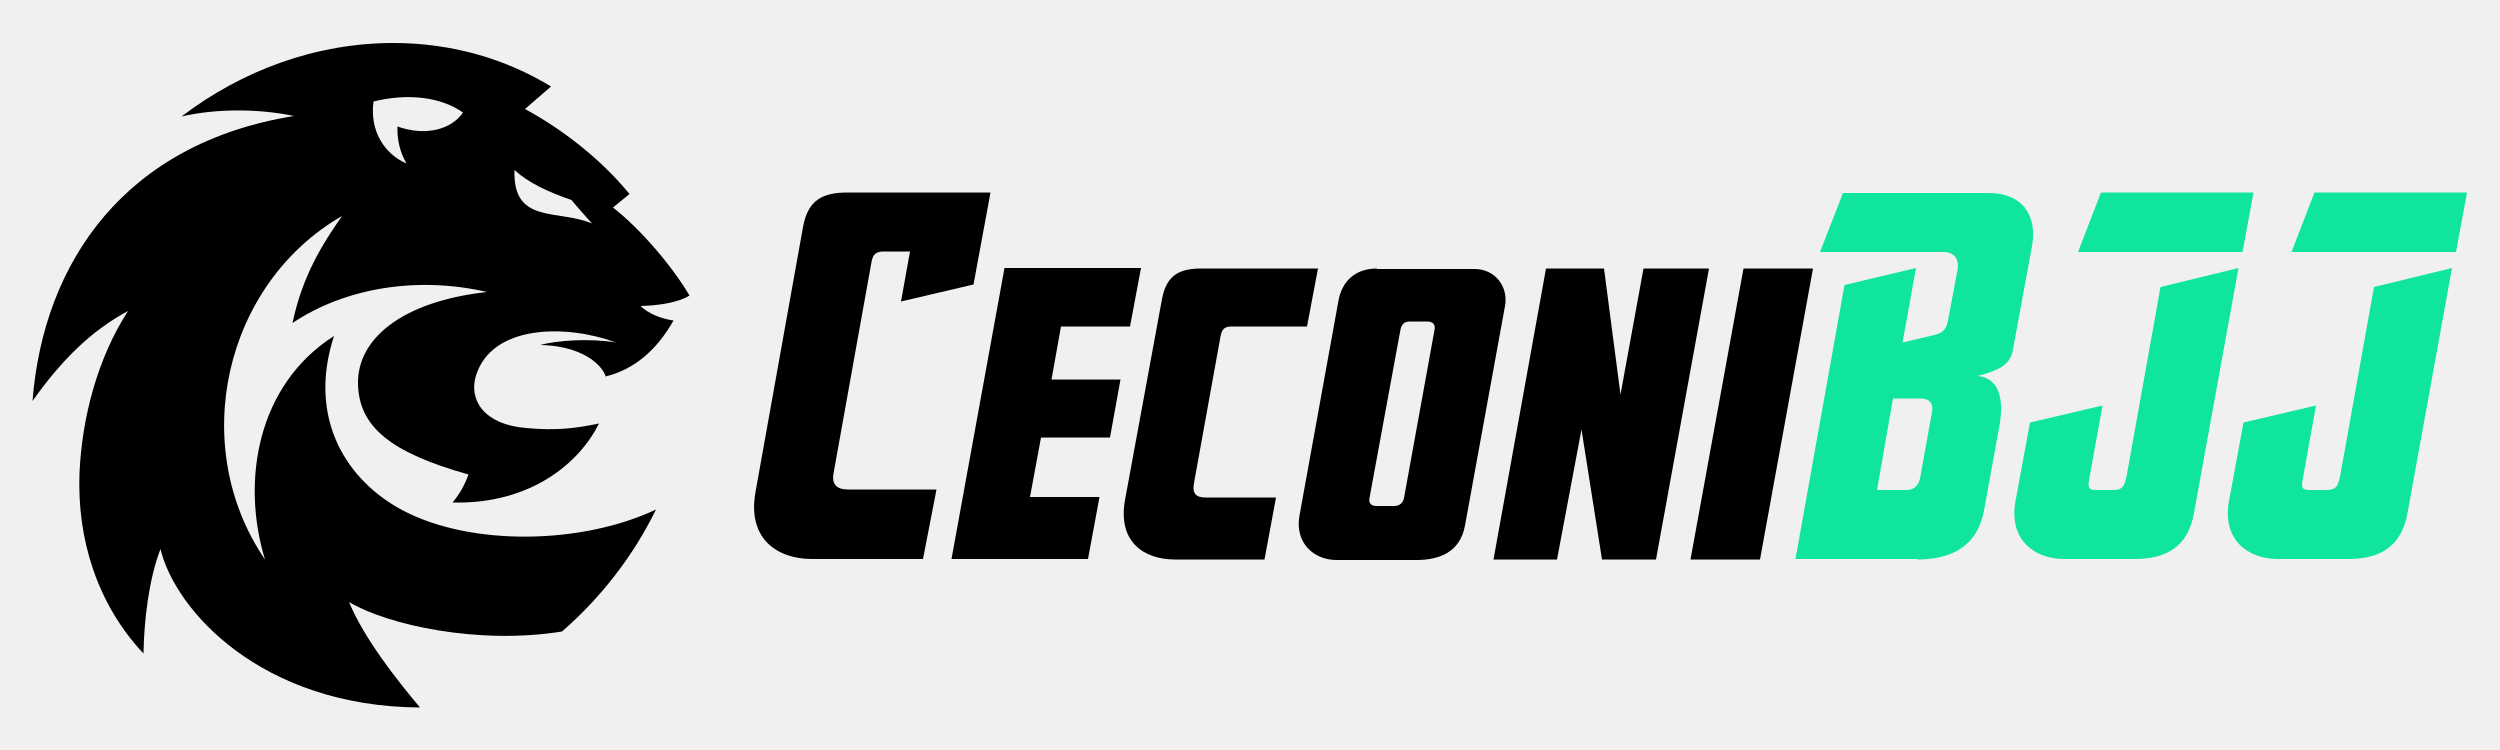
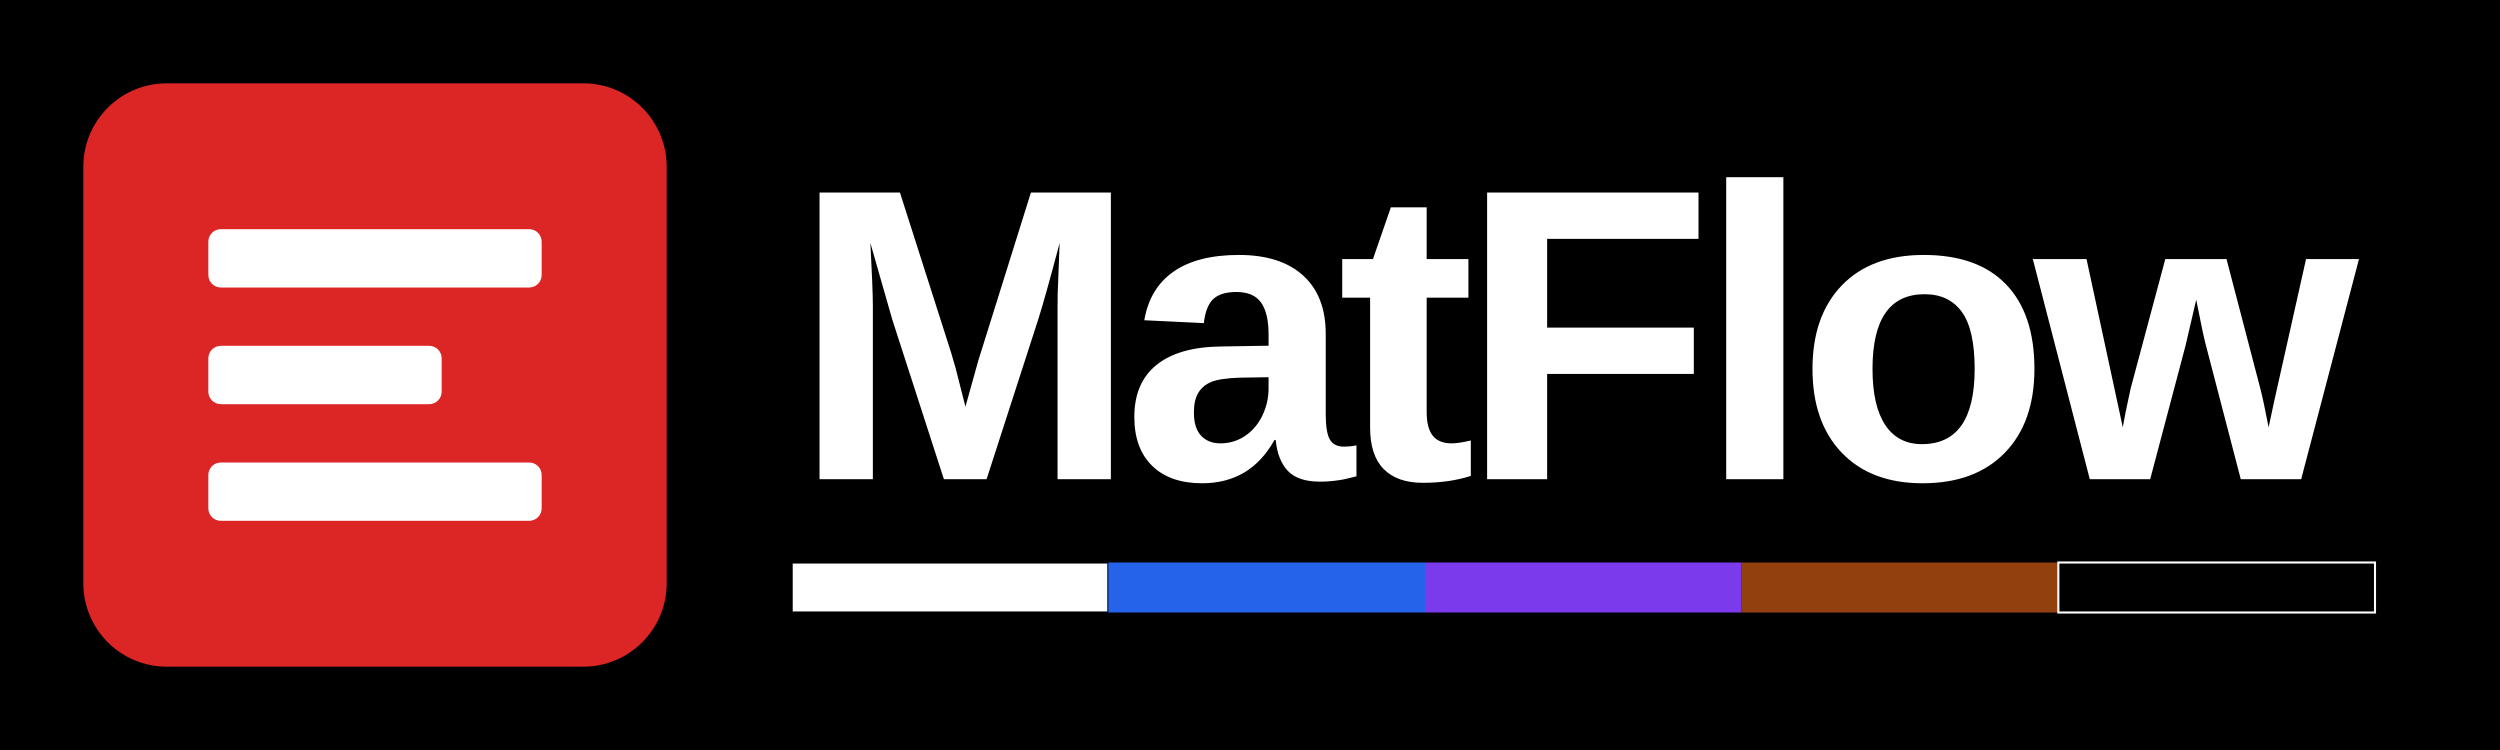
- <svg xmlns="http://www.w3.org/2000/svg" version="1.1" id="Layer_1" x="0px" y="0px" width="500px" height="150px" viewBox="0 0 500 150" style="enable-background:new 0 0 500 150;" xml:space="preserve">
-   <style type="text/css"> .st0{fill-rule:evenodd;clip-rule:evenodd;} .st1{fill:#0FE69B;} </style>
-   <path class="st0" d="M92.6,22.5c-4.7-3.3-11.5-3.8-17.9-2.2c-0.8,5.9,2.2,10.5,6.6,12.4c-1.4-2.4-1.9-5-1.8-7.4 C85.1,27.3,90.3,25.9,92.6,22.5 M102.9,34c-0.4,10.9,8.7,7.8,15.5,10.7c-1.4-1.6-2.8-3.1-4.1-4.7C109.6,38.4,105.6,36.5,102.9,34z M6.5,80.2c2.2-28,18.7-51.6,52.3-57c-7.2-1.5-15.6-1.5-22.5,0.1C48.4,14.1,63.1,8.6,78.7,8.6c11.7,0,22.5,3.2,31.5,8.7l-5.2,4.5 c7.2,3.9,15,9.8,20.9,17c-1.1,0.9-2.2,1.8-3.3,2.7c5.6,4.4,11.8,11.7,15.3,17.6c-2.4,1.5-6.4,2-9.8,2.1c1.6,1.5,3.9,2.5,6.6,2.9 c-3.4,6-7.9,9.8-13.6,11.2c0-0.8-2.9-6.1-13.1-6.3c3.3-0.9,9.8-1.4,15.2-0.5c-10-3.7-24.8-3.6-28,6.6c-1.5,4.8,1.5,9.8,10,10.5 c6.3,0.6,10.2,0,14.6-0.9c-3.8,7.7-13.5,16.2-29.3,15.8c1.3-1.5,2.4-3.4,3.2-5.6C78,90.5,71.8,85.3,71.6,76.8 c-0.2-8.9,8.6-16.5,25.8-18.4c-13.8-3.2-28.3-0.9-38.9,6.2c2-9.5,6-15.8,9.9-21.4c-23.6,13.6-30.9,46-15.4,68.7 C48.2,96.3,51.4,77,66.8,67.2c-5.4,16.6,2.6,29,13.8,34.9c13.7,7.2,35.8,6.8,50.6-0.2c-4.6,9.4-11.1,17.7-18.8,24.4 c-16.7,2.7-34.9-1.3-42.6-5.9c3.1,7.4,9.5,15.5,14.2,21.1c-31.8-0.2-49-19.5-51.9-31.7c-2.3,5.9-3.3,14.2-3.4,20.9 c-9.4-10-13.3-23.1-12.8-36.1c0.5-11.3,3.7-23.1,9.7-32.4C18.3,66.1,12.3,72,6.5,80.2z" />
-   <path class="st1" d="M378.6,79.7h5.5c1.9,0,2.6,1.1,2.3,2.7L384,95.7c-0.3,1.4-1.2,2.3-2.7,2.3h-5.9L378.6,79.7z M474.8,57.4 l-6.7,37.4c-0.5,2.6-0.9,3.2-2.9,3.2h-3.5c-1.6,0-1.3-1.1-1.2-1.9l2.7-15l-14.5,3.4l-2.9,15.7c-1.4,7.6,3.6,11.6,9.8,11.6h14 c6.3,0,10.7-2.4,11.9-9.2l8.9-49L474.8,57.4z M491.2,50.4l2.2-11.9h-30.5l-4.6,11.9H491.2z M432.1,57.4l-6.7,37.4 c-0.5,2.6-0.9,3.2-2.9,3.2h-3.5c-1.6,0-1.3-1.1-1.2-1.9l2.7-15l-14.5,3.4l-2.9,15.7c-1.4,7.6,3.6,11.6,9.8,11.6h14 c6.3,0,10.7-2.4,11.9-9.2l8.9-49L432.1,57.4z M448.5,50.4l2.2-11.9h-30.5l-4.6,11.9H448.5z M383.4,111.9c6.3,0,12-2.2,13.4-9.8 l3.1-17c0.9-5.2,0-9.5-4.4-9.9c4.6-1.2,6.6-2.4,7.1-5.3l3.8-20.7c1.1-6.1-1.9-10.6-8.7-10.6h-29.1L364,50.4h1h23.7 c2.1,0,3.2,1.4,2.8,3.6l-1.9,10.1c-0.5,2.5-1.8,2.7-3.6,3.1l-5.5,1.3l2.7-14.9L368.9,57l-9.8,54.8H383.4z" />
-   <path d="M208.2,87.5H222l2.1-11.6h-13.8l1.9-10.6H226l2.2-11.7h-27.3l-10.6,58.2h27.3l2.3-12.4H206L208.2,87.5z M263.6,53.7h-23.3 c-4.4,0-7,1.3-7.9,6.1L225,100c-1.5,8.5,3.9,11.9,10,11.9h17.9l2.3-12.4h-14.1c-1.9,0-2.7-0.8-2.3-2.9l5.3-29.3c0.3-1.6,0.9-2,2.3-2 h4.4h10.6L263.6,53.7z M282,64.3h3.4c1.3,0,1.7,0.7,1.5,1.7l-6.1,33.6c-0.2,1-0.9,1.6-2,1.6h-3.5c-1.1,0-1.6-0.6-1.4-1.6l6.2-33.7 C280.3,65,280.7,64.3,282,64.3z M275.4,53.7c-4.4,0-7,2.6-7.7,6.4l-7.8,43c-1,5.5,2.9,8.9,7.4,8.9h16c4.5,0,8.7-1.5,9.7-6.9l8-43.9 c0.7-3.8-1.9-7.4-6.1-7.4H275.4z M298.7,111.9h12.7l4.9-26l4.1,26h10.8l10.6-58.2h-13.1l-4.6,25.2l-3.3-25.2h-11.6L298.7,111.9z M362.6,53.7h-13.9l-10.6,58.2H352L362.6,53.7z M198.1,38.5h-28.5c-5,0-8,1.4-9,6.9l-9.5,53c-1.7,9.5,4.5,13.4,11.3,13.4h22.2 l2.7-13.9h-17.7c-2.1,0-3.3-0.9-2.9-3.2l7.6-42.3c0.3-1.6,0.9-2.1,2.5-2.1h5.2l-1.8,10l14.5-3.4L198.1,38.5z" />
+ <svg xmlns="http://www.w3.org/2000/svg" viewBox="0 0 600 180" width="600" height="180">
+   <rect x="0" y="0" width="600" height="180" fill="#000000" />
+   <rect x="20" y="20" width="140" height="140" rx="20" fill="#dc2626" />
+   <rect x="50" y="55" width="80" height="14" rx="3" fill="#ffffff" />
+   <rect x="50" y="83" width="56" height="14" rx="3" fill="#ffffff" />
+   <rect x="50" y="111" width="80" height="14" rx="3" fill="#ffffff" />
+   <text x="190" y="115" font-family="'Helvetica Neue', Arial, sans-serif" font-size="100" font-weight="900" fill="#ffffff" letter-spacing="-4">MatFlow</text>
+   <g>
+     <rect x="190" y="135" width="76" height="12" fill="#ffffff" stroke="#000" stroke-width="0.5" />
+     <rect x="266" y="135" width="76" height="12" fill="#2563eb" />
+     <rect x="342" y="135" width="76" height="12" fill="#7c3aed" />
+     <rect x="418" y="135" width="76" height="12" fill="#92400e" />
+     <rect x="494" y="135" width="76" height="12" fill="#000000" stroke="#ffffff" stroke-width="0.5" />
+   </g>
</svg>
